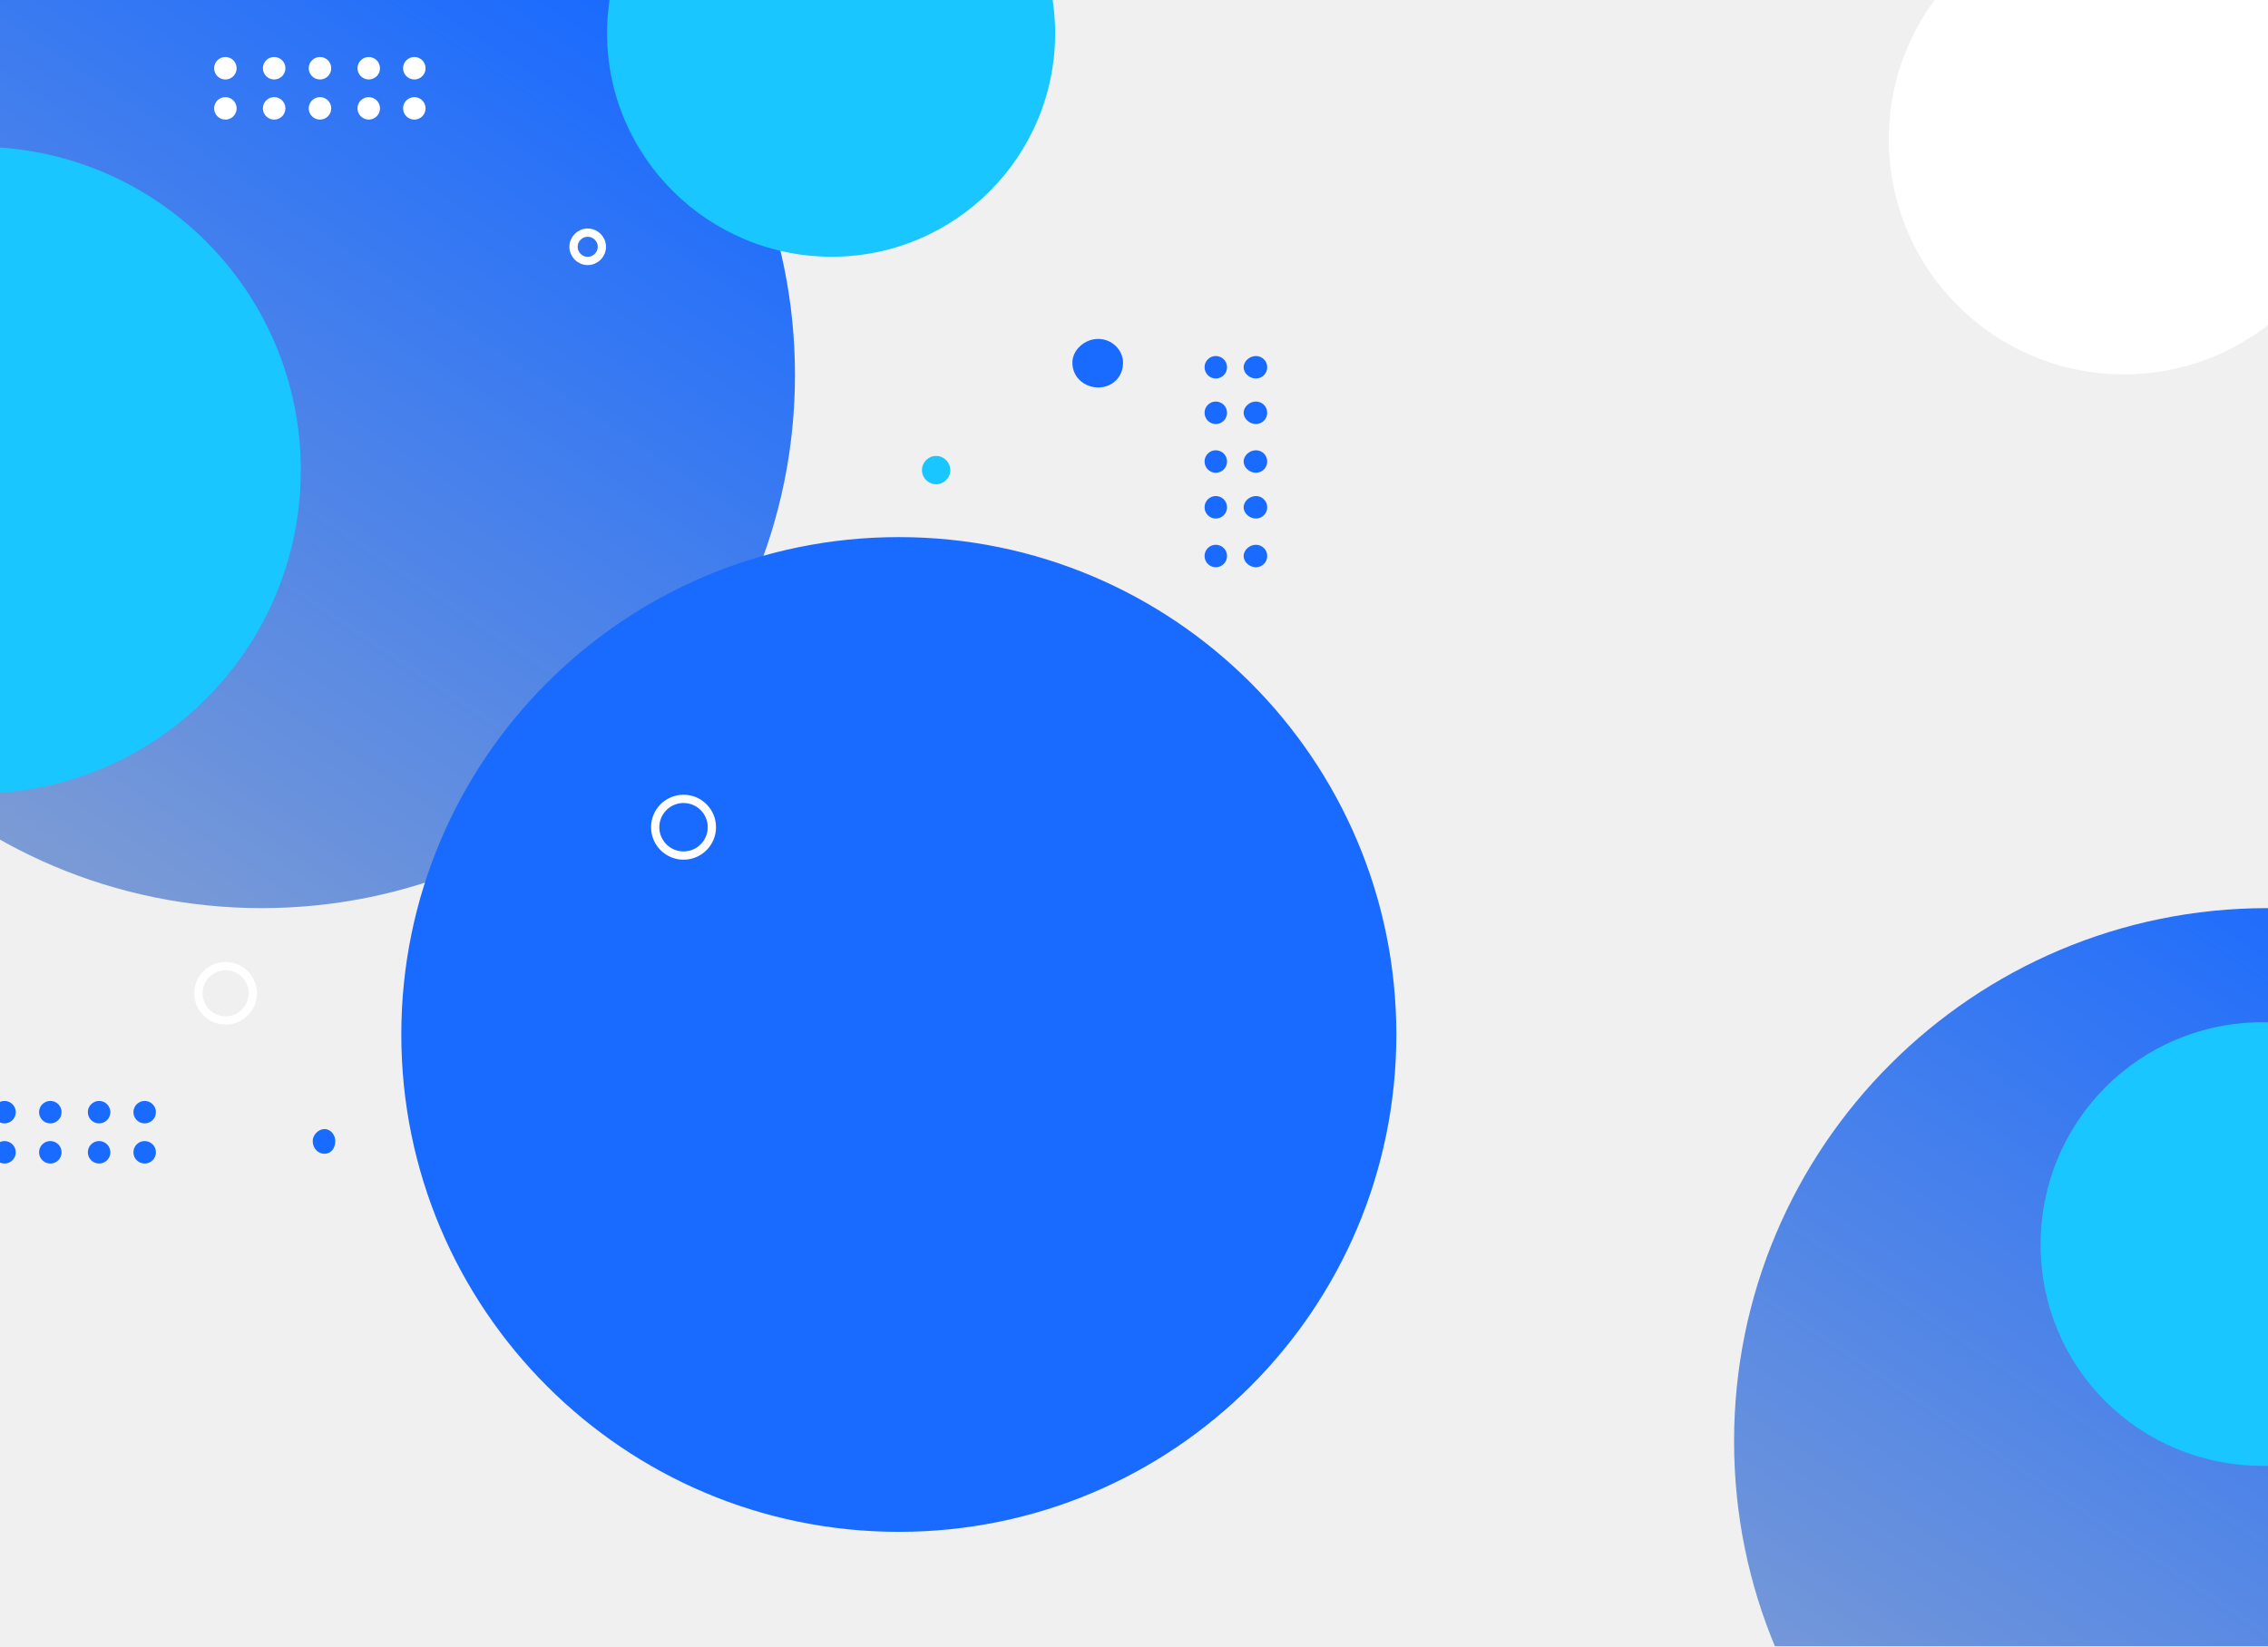
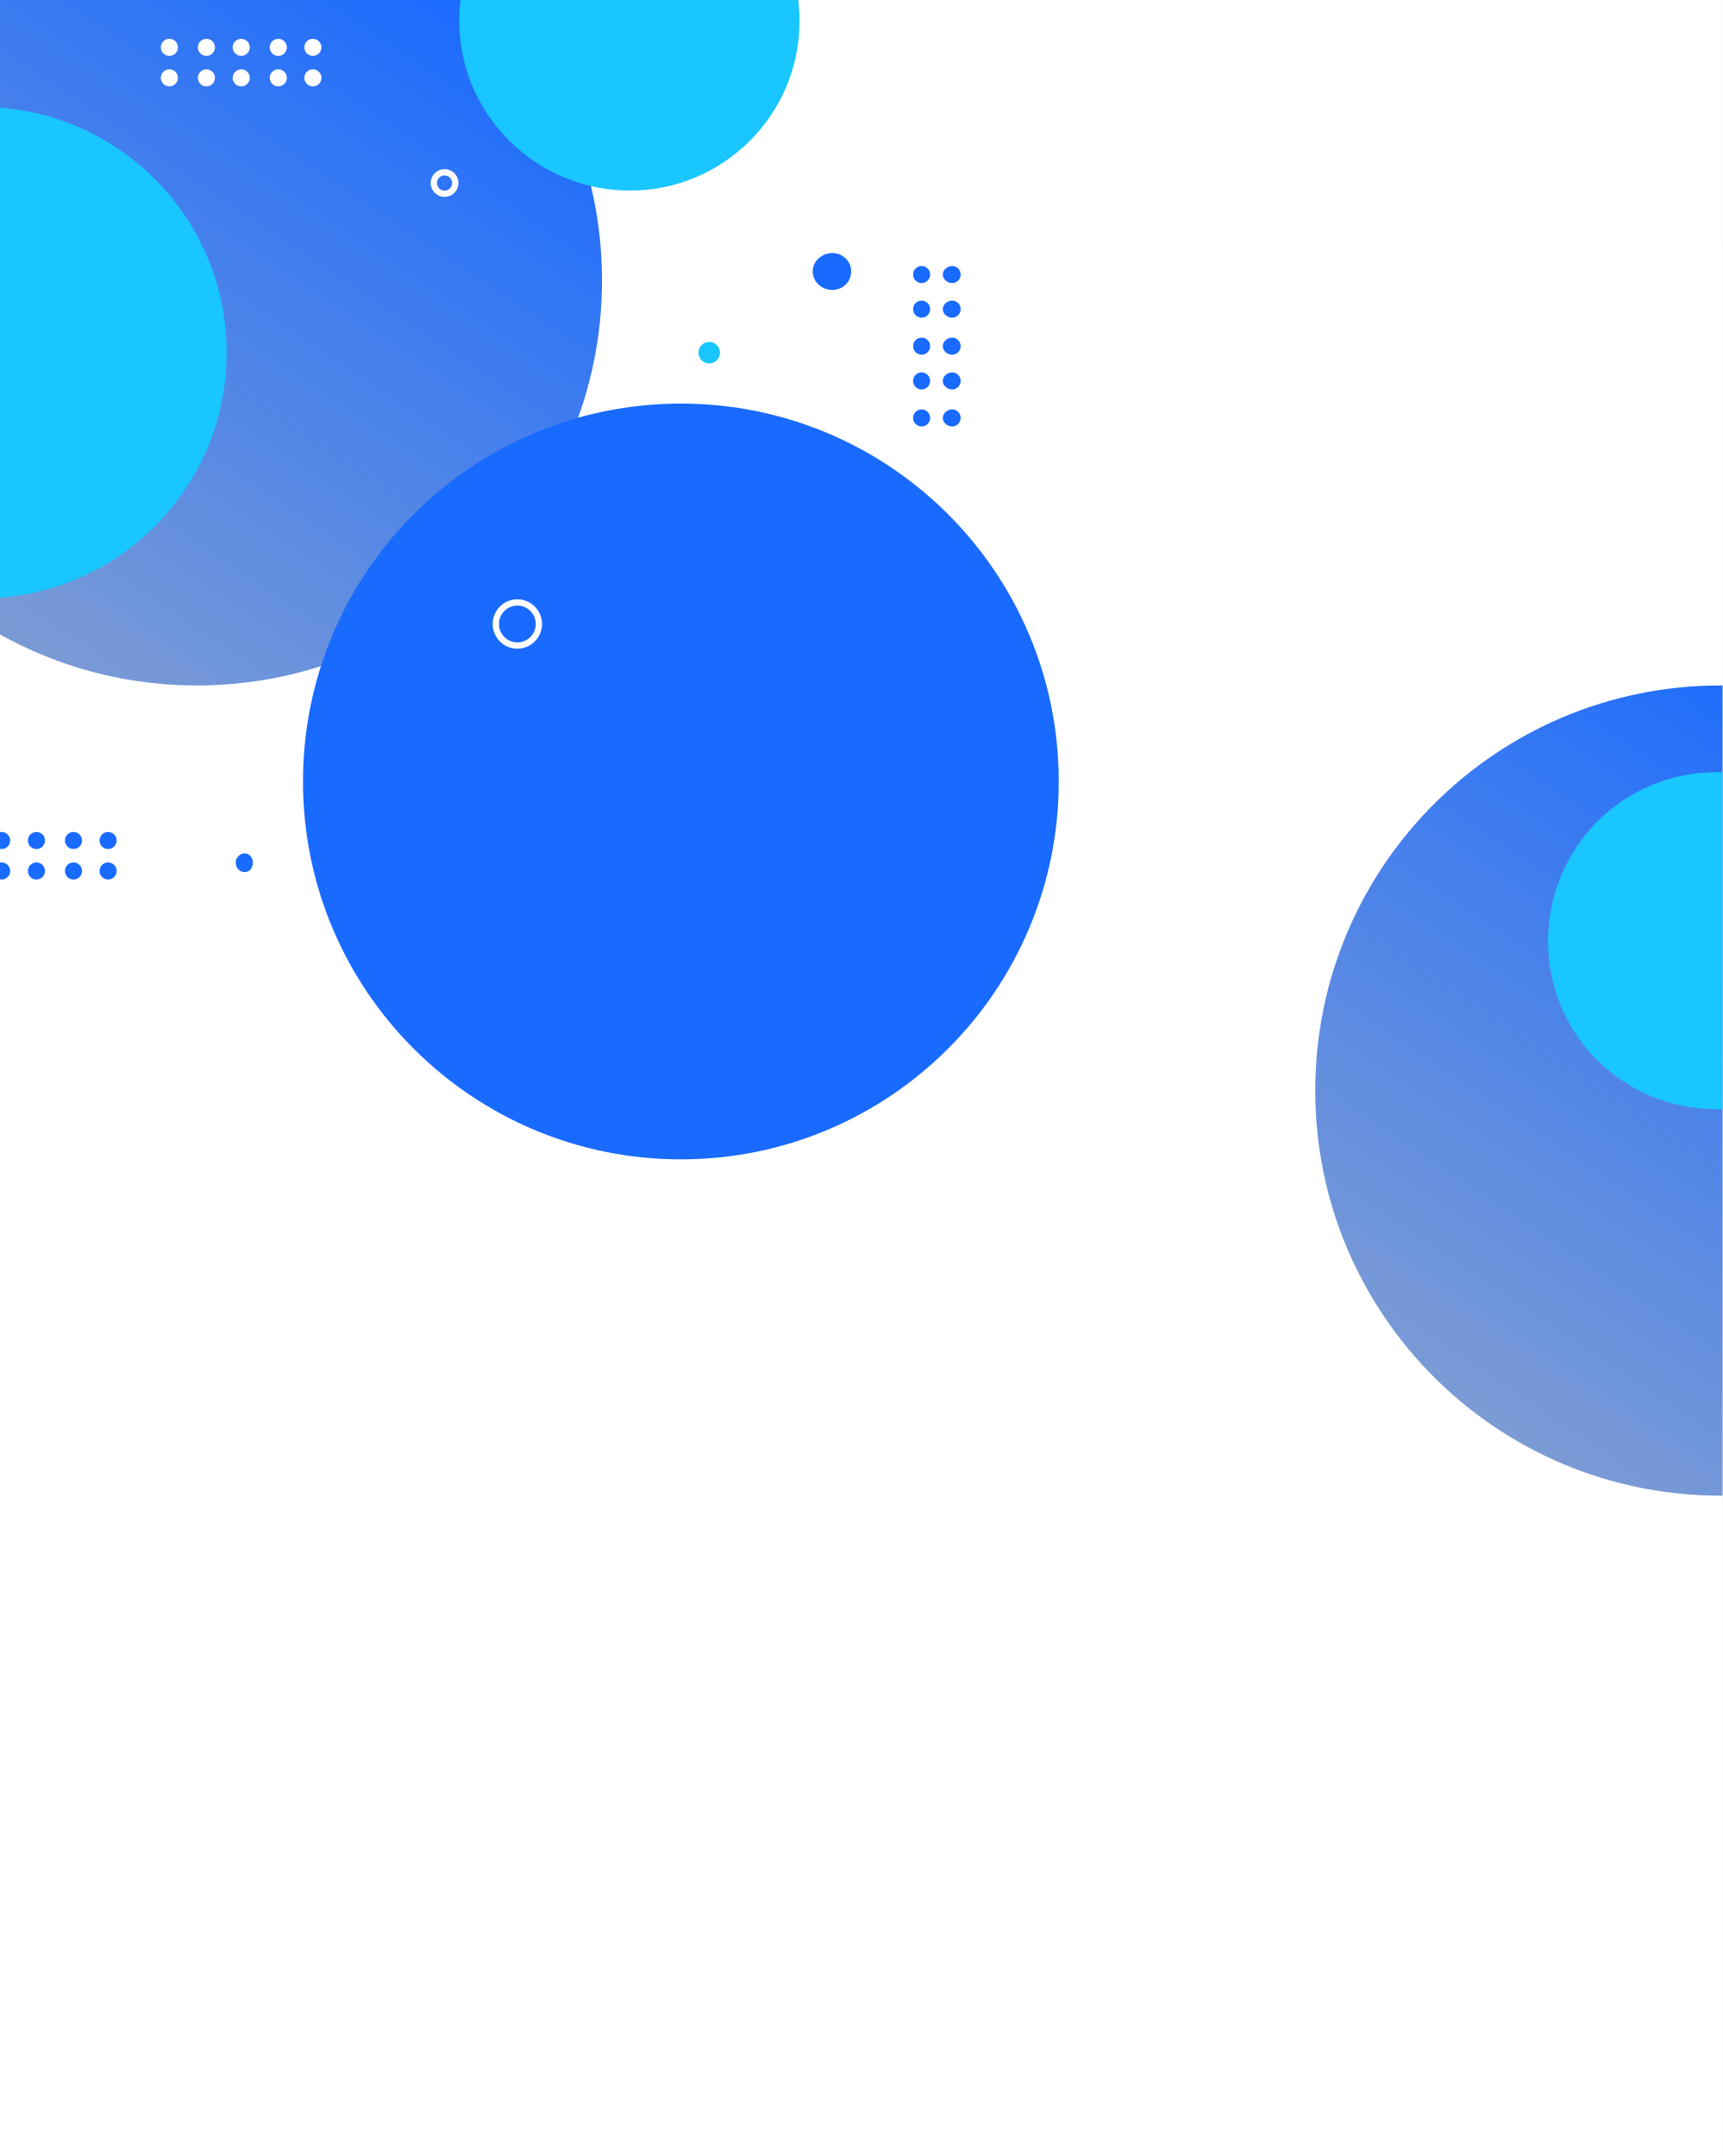
- <svg xmlns="http://www.w3.org/2000/svg" width="1920" height="1394" viewBox="0 0 1920 1394" fill="none">
-   <g clip-path="url(#clip0_9_6)">
-     <circle cx="221.5" cy="317.5" r="451.5" fill="url(#paint0_linear_9_6)" />
-     <circle cx="1919.5" cy="1220.5" r="451.5" fill="url(#paint1_linear_9_6)" />
-     <path fill-rule="evenodd" clip-rule="evenodd" d="M1915.82 1241.3C1810.92 1241.3 1727.51 1157.9 1727.51 1053.9C1727.51 949.896 1810.92 865.587 1915.82 865.587C2019.82 865.587 2104.13 949.896 2104.13 1053.9C2104.13 1157.9 2019.82 1241.3 1915.82 1241.3ZM704.028 217.41C599.533 217.41 513.923 132.7 513.923 28.205C513.923 -76.29 599.533 -161 704.028 -161C808.523 -161 893.233 -76.29 893.233 28.205C893.233 132.7 808.523 217.41 704.028 217.41ZM-19.177 671.903C-170.405 671.903 -293 549.308 -293 398.08C-293 246.851 -170.405 124.256 -19.177 124.256C132.051 124.256 254.646 246.851 254.646 398.08C254.646 549.308 132.051 671.903 -19.177 671.903ZM792.487 386.094C799.107 386.094 804.473 391.46 804.473 398.08C804.473 404.7 799.107 410.066 792.487 410.066C785.867 410.066 780.501 404.7 780.501 398.08C780.501 391.46 785.867 386.094 792.487 386.094Z" fill="#19C6FF" />
-     <path fill-rule="evenodd" clip-rule="evenodd" d="M1798 -81C1907.9 -81 1997 8.095 1997 118C1997 227.905 1907.9 317 1798 317C1688.1 317 1599 227.905 1599 118C1599 8.095 1688.1 -81 1798 -81Z" fill="white" />
-     <path fill-rule="evenodd" clip-rule="evenodd" d="M1063.25 480.359C1057.99 480.359 1052.83 476.096 1052.83 470.838C1052.83 465.58 1057.99 461.317 1063.25 461.317C1068.51 461.317 1072.77 465.58 1072.77 470.838C1072.77 476.096 1068.51 480.359 1063.25 480.359ZM1063.25 439.097C1057.99 439.097 1052.83 434.834 1052.83 429.576C1052.83 424.318 1057.99 420.055 1063.25 420.055C1068.51 420.055 1072.77 424.318 1072.77 429.576C1072.77 434.834 1068.51 439.097 1063.25 439.097ZM1063.25 400.336C1057.99 400.336 1052.83 396.073 1052.83 390.815C1052.83 385.557 1057.99 381.294 1063.25 381.294C1068.51 381.294 1072.77 385.557 1072.77 390.815C1072.77 396.073 1068.51 400.336 1063.25 400.336ZM1063.25 359.074C1057.99 359.074 1052.83 354.811 1052.83 349.553C1052.83 344.295 1057.99 340.032 1063.25 340.032C1068.51 340.032 1072.77 344.295 1072.77 349.553C1072.77 354.811 1068.51 359.074 1063.25 359.074ZM1063.25 320.521C1057.99 320.521 1052.83 316.258 1052.83 311C1052.83 305.742 1057.99 301.479 1063.25 301.479C1068.51 301.479 1072.77 305.742 1072.77 311C1072.77 316.258 1068.51 320.521 1063.25 320.521ZM1029.25 480.359C1023.99 480.359 1019.73 476.096 1019.73 470.838C1019.73 465.58 1023.99 461.317 1029.25 461.317C1034.51 461.317 1038.77 465.58 1038.77 470.838C1038.77 476.096 1034.51 480.359 1029.25 480.359ZM1029.25 439.097C1023.99 439.097 1019.73 434.834 1019.73 429.576C1019.73 424.318 1023.99 420.055 1029.25 420.055C1034.51 420.055 1038.77 424.318 1038.77 429.576C1038.77 434.834 1034.51 439.097 1029.25 439.097ZM1029.25 400.336C1023.99 400.336 1019.73 396.073 1019.73 390.815C1019.73 385.557 1023.99 381.294 1029.25 381.294C1034.51 381.294 1038.77 385.557 1038.77 390.815C1038.77 396.073 1034.51 400.336 1029.25 400.336ZM1029.25 359.074C1023.99 359.074 1019.73 354.811 1019.73 349.553C1019.73 344.295 1023.99 340.032 1029.25 340.032C1034.51 340.032 1038.77 344.295 1038.77 349.553C1038.77 354.811 1034.51 359.074 1029.25 359.074ZM1029.25 320.521C1023.99 320.521 1019.73 316.258 1019.73 311C1019.73 305.742 1023.99 301.479 1029.25 301.479C1034.51 301.479 1038.77 305.742 1038.77 311C1038.77 316.258 1034.51 320.521 1029.25 320.521ZM929.728 328.1C918.13 328.1 907.828 319.598 907.828 307.1C907.828 296.402 918.13 287 929.728 287C941.326 287 950.728 296.402 950.728 307.1C950.728 319.598 941.326 328.1 929.728 328.1ZM1182.09 876C1182.09 1108.61 993.518 1297.18 760.907 1297.18C528.297 1297.18 339.728 1108.61 339.728 876C339.728 643.389 528.297 454.821 760.907 454.821C993.518 454.821 1182.09 643.389 1182.09 876ZM274.728 977C269.205 977 264.728 972.523 264.728 966.1C264.728 961.477 269.205 956.1 274.728 956.1C280.251 956.1 283.828 961.477 283.828 966.1C283.828 972.523 280.251 977 274.728 977ZM122.478 985.284C117.216 985.284 112.95 981.024 112.95 975.769C112.95 970.514 117.216 966.254 122.478 966.254C127.74 966.254 132.005 970.514 132.005 975.769C132.005 981.024 127.74 985.284 122.478 985.284ZM122.478 951.304C117.216 951.304 112.95 947.044 112.95 941.789C112.95 936.534 117.216 932.274 122.478 932.274C127.74 932.274 132.005 936.534 132.005 941.789C132.005 947.044 127.74 951.304 122.478 951.304ZM83.898 985.284C78.636 985.284 74.37 981.024 74.37 975.769C74.37 970.514 78.636 966.254 83.898 966.254C89.16 966.254 93.426 970.514 93.426 975.769C93.426 981.024 89.16 985.284 83.898 985.284ZM83.898 951.304C78.636 951.304 74.37 947.044 74.37 941.789C74.37 936.534 78.636 932.274 83.898 932.274C89.16 932.274 93.426 936.534 93.426 941.789C93.426 947.044 89.16 951.304 83.898 951.304ZM42.607 985.284C37.345 985.284 33.08 981.024 33.08 975.769C33.08 970.514 37.345 966.254 42.607 966.254C47.869 966.254 52.135 970.514 52.135 975.769C52.135 981.024 47.869 985.284 42.607 985.284ZM42.607 951.304C37.345 951.304 33.08 947.044 33.08 941.789C33.08 936.534 37.345 932.274 42.607 932.274C47.869 932.274 52.135 936.534 52.135 941.789C52.135 947.044 47.869 951.304 42.607 951.304ZM3.819 985.284C-1.443 985.284 -5.709 981.024 -5.709 975.769C-5.709 970.514 -1.443 966.254 3.819 966.254C9.081 966.254 13.346 970.514 13.346 975.769C13.346 981.024 9.081 985.284 3.819 985.284ZM3.819 951.304C-1.443 951.304 -5.709 947.044 -5.709 941.789C-5.709 936.534 -1.443 932.274 3.819 932.274C9.081 932.274 13.346 936.534 13.346 941.789C13.346 947.044 9.081 951.304 3.819 951.304ZM-37.472 985.284C-42.734 985.284 -47 981.024 -47 975.769C-47 970.514 -42.734 966.254 -37.472 966.254C-32.21 966.254 -27.944 970.514 -27.944 975.769C-27.944 981.024 -32.21 985.284 -37.472 985.284ZM-37.472 951.304C-42.734 951.304 -47 947.044 -47 941.789C-47 936.534 -42.734 932.274 -37.472 932.274C-32.21 932.274 -27.944 936.534 -27.944 941.789C-27.944 947.044 -32.21 951.304 -37.472 951.304Z" fill="#196AFF" />
-     <path fill-rule="evenodd" clip-rule="evenodd" d="M578.654 724.489C565.399 724.489 554.654 713.744 554.654 700.489C554.654 687.234 565.399 676.489 578.654 676.489C591.909 676.489 602.654 687.234 602.654 700.489C602.654 713.744 591.909 724.489 578.654 724.489ZM497.527 220.973C490.908 220.973 485.541 215.606 485.541 208.986C485.541 202.367 490.908 197 497.527 197C504.147 197 509.514 202.367 509.514 208.986C509.514 215.606 504.147 220.973 497.527 220.973ZM191 864.143C178.297 864.143 168 853.846 168 841.143C168 828.44 178.297 818.143 191 818.143C203.703 818.143 214 828.44 214 841.143C214 853.846 203.703 864.143 191 864.143Z" stroke="white" stroke-width="7" />
-     <path fill-rule="evenodd" clip-rule="evenodd" d="M350.75 67.304C345.488 67.304 341.222 63.044 341.222 57.789C341.222 52.534 345.488 48.274 350.75 48.274C356.012 48.274 360.277 52.534 360.277 57.789C360.277 63.044 356.012 67.304 350.75 67.304ZM312.17 101.284C306.908 101.284 302.642 97.024 302.642 91.769C302.642 86.514 306.908 82.254 312.17 82.254C317.432 82.254 321.698 86.514 321.698 91.769C321.698 97.024 317.432 101.284 312.17 101.284ZM312.17 67.304C306.908 67.304 302.642 63.044 302.642 57.789C302.642 52.534 306.908 48.274 312.17 48.274C317.432 48.274 321.698 52.534 321.698 57.789C321.698 63.044 317.432 67.304 312.17 67.304ZM270.879 101.284C265.617 101.284 261.352 97.024 261.352 91.769C261.352 86.514 265.617 82.254 270.879 82.254C276.141 82.254 280.407 86.514 280.407 91.769C280.407 97.024 276.141 101.284 270.879 101.284ZM270.879 67.304C265.617 67.304 261.352 63.044 261.352 57.789C261.352 52.534 265.617 48.274 270.879 48.274C276.141 48.274 280.407 52.534 280.407 57.789C280.407 63.044 276.141 67.304 270.879 67.304ZM232.091 101.284C226.829 101.284 222.563 97.024 222.563 91.769C222.563 86.514 226.829 82.254 232.091 82.254C237.353 82.254 241.619 86.514 241.619 91.769C241.619 97.024 237.353 101.284 232.091 101.284ZM232.091 67.304C226.829 67.304 222.563 63.044 222.563 57.789C222.563 52.534 226.829 48.274 232.091 48.274C237.353 48.274 241.619 52.534 241.619 57.789C241.619 63.044 237.353 67.304 232.091 67.304ZM190.8 101.284C185.538 101.284 181.272 97.024 181.272 91.769C181.272 86.514 185.538 82.254 190.8 82.254C196.062 82.254 200.328 86.514 200.328 91.769C200.328 97.024 196.062 101.284 190.8 101.284ZM190.8 67.304C185.538 67.304 181.272 63.044 181.272 57.789C181.272 52.534 185.538 48.274 190.8 48.274C196.062 48.274 200.328 52.534 200.328 57.789C200.328 63.044 196.062 67.304 190.8 67.304ZM350.75 82.254C356.012 82.254 360.277 86.514 360.277 91.769C360.277 97.024 356.012 101.284 350.75 101.284C345.488 101.284 341.222 97.024 341.222 91.769C341.222 86.514 345.488 82.254 350.75 82.254Z" fill="white" />
+ <svg xmlns="http://www.w3.org/2000/svg" width="1920" height="2403" viewBox="0 0 1920 2403" fill="none">
+   <g clip-path="url(#clip0_12_31)">
+     <rect width="1920" height="2403" fill="white" />
+     <circle cx="219.5" cy="312.5" r="451.5" fill="url(#paint0_linear_12_31)" />
+     <circle cx="1917.5" cy="1215.5" r="451.5" fill="url(#paint1_linear_12_31)" />
+     <path fill-rule="evenodd" clip-rule="evenodd" d="M1913.82 1236.3C1808.92 1236.3 1725.51 1152.9 1725.51 1048.9C1725.51 944.896 1808.92 860.587 1913.82 860.587C2017.82 860.587 2102.13 944.896 2102.13 1048.9C2102.13 1152.9 2017.82 1236.3 1913.82 1236.3ZM702.028 212.41C597.533 212.41 511.923 127.7 511.923 23.205C511.923 -81.29 597.533 -166 702.028 -166C806.523 -166 891.233 -81.29 891.233 23.205C891.233 127.7 806.523 212.41 702.028 212.41ZM-21.177 666.903C-172.405 666.903 -295 544.308 -295 393.08C-295 241.851 -172.405 119.256 -21.177 119.256C130.051 119.256 252.646 241.851 252.646 393.08C252.646 544.308 130.051 666.903 -21.177 666.903ZM790.487 381.094C797.107 381.094 802.473 386.46 802.473 393.08C802.473 399.7 797.107 405.066 790.487 405.066C783.867 405.066 778.501 399.7 778.501 393.08C778.501 386.46 783.867 381.094 790.487 381.094Z" fill="#19C6FF" />
+     <path fill-rule="evenodd" clip-rule="evenodd" d="M1796 -86C1905.9 -86 1995 3.095 1995 113C1995 222.905 1905.9 312 1796 312C1686.1 312 1597 222.905 1597 113C1597 3.095 1686.1 -86 1796 -86Z" fill="white" />
+     <path fill-rule="evenodd" clip-rule="evenodd" d="M1061.25 475.359C1055.99 475.359 1050.83 471.096 1050.83 465.838C1050.83 460.58 1055.99 456.317 1061.25 456.317C1066.51 456.317 1070.77 460.58 1070.77 465.838C1070.77 471.096 1066.51 475.359 1061.25 475.359ZM1061.25 434.097C1055.99 434.097 1050.83 429.834 1050.83 424.576C1050.83 419.318 1055.99 415.055 1061.25 415.055C1066.51 415.055 1070.77 419.318 1070.77 424.576C1070.77 429.834 1066.51 434.097 1061.25 434.097ZM1061.25 395.336C1055.99 395.336 1050.83 391.073 1050.83 385.815C1050.83 380.557 1055.99 376.294 1061.25 376.294C1066.51 376.294 1070.77 380.557 1070.77 385.815C1070.77 391.073 1066.51 395.336 1061.25 395.336ZM1061.25 354.074C1055.99 354.074 1050.83 349.811 1050.83 344.553C1050.83 339.295 1055.99 335.032 1061.25 335.032C1066.51 335.032 1070.77 339.295 1070.77 344.553C1070.77 349.811 1066.51 354.074 1061.25 354.074ZM1061.25 315.521C1055.99 315.521 1050.83 311.258 1050.83 306C1050.83 300.742 1055.99 296.479 1061.25 296.479C1066.51 296.479 1070.77 300.742 1070.77 306C1070.77 311.258 1066.51 315.521 1061.25 315.521ZM1027.25 475.359C1021.99 475.359 1017.73 471.096 1017.73 465.838C1017.73 460.58 1021.99 456.317 1027.25 456.317C1032.51 456.317 1036.77 460.58 1036.77 465.838C1036.77 471.096 1032.51 475.359 1027.25 475.359ZM1027.25 434.097C1021.99 434.097 1017.73 429.834 1017.73 424.576C1017.73 419.318 1021.99 415.055 1027.25 415.055C1032.51 415.055 1036.77 419.318 1036.77 424.576C1036.77 429.834 1032.51 434.097 1027.25 434.097ZM1027.25 395.336C1021.99 395.336 1017.73 391.073 1017.73 385.815C1017.73 380.557 1021.99 376.294 1027.25 376.294C1032.51 376.294 1036.77 380.557 1036.77 385.815C1036.77 391.073 1032.51 395.336 1027.25 395.336ZM1027.25 354.074C1021.99 354.074 1017.73 349.811 1017.73 344.553C1017.73 339.295 1021.99 335.032 1027.25 335.032C1032.51 335.032 1036.77 339.295 1036.77 344.553C1036.77 349.811 1032.51 354.074 1027.25 354.074ZM1027.25 315.521C1021.99 315.521 1017.73 311.258 1017.73 306C1017.73 300.742 1021.99 296.479 1027.25 296.479C1032.51 296.479 1036.77 300.742 1036.77 306C1036.77 311.258 1032.51 315.521 1027.25 315.521ZM927.728 323.1C916.13 323.1 905.828 314.598 905.828 302.1C905.828 291.402 916.13 282 927.728 282C939.326 282 948.728 291.402 948.728 302.1C948.728 314.598 939.326 323.1 927.728 323.1ZM1180.09 871C1180.09 1103.61 991.518 1292.18 758.907 1292.18C526.297 1292.18 337.728 1103.61 337.728 871C337.728 638.389 526.297 449.821 758.907 449.821C991.518 449.821 1180.09 638.389 1180.09 871ZM272.728 972C267.205 972 262.728 967.523 262.728 961.1C262.728 956.477 267.205 951.1 272.728 951.1C278.251 951.1 281.828 956.477 281.828 961.1C281.828 967.523 278.251 972 272.728 972ZM120.478 980.284C115.216 980.284 110.95 976.024 110.95 970.769C110.95 965.514 115.216 961.254 120.478 961.254C125.74 961.254 130.005 965.514 130.005 970.769C130.005 976.024 125.74 980.284 120.478 980.284ZM120.478 946.304C115.216 946.304 110.95 942.044 110.95 936.789C110.95 931.534 115.216 927.274 120.478 927.274C125.74 927.274 130.005 931.534 130.005 936.789C130.005 942.044 125.74 946.304 120.478 946.304ZM81.898 980.284C76.636 980.284 72.37 976.024 72.37 970.769C72.37 965.514 76.636 961.254 81.898 961.254C87.16 961.254 91.426 965.514 91.426 970.769C91.426 976.024 87.16 980.284 81.898 980.284ZM81.898 946.304C76.636 946.304 72.37 942.044 72.37 936.789C72.37 931.534 76.636 927.274 81.898 927.274C87.16 927.274 91.426 931.534 91.426 936.789C91.426 942.044 87.16 946.304 81.898 946.304ZM40.607 980.284C35.345 980.284 31.08 976.024 31.08 970.769C31.08 965.514 35.345 961.254 40.607 961.254C45.869 961.254 50.135 965.514 50.135 970.769C50.135 976.024 45.869 980.284 40.607 980.284ZM40.607 946.304C35.345 946.304 31.08 942.044 31.08 936.789C31.08 931.534 35.345 927.274 40.607 927.274C45.869 927.274 50.135 931.534 50.135 936.789C50.135 942.044 45.869 946.304 40.607 946.304ZM1.819 980.284C-3.443 980.284 -7.709 976.024 -7.709 970.769C-7.709 965.514 -3.443 961.254 1.819 961.254C7.081 961.254 11.346 965.514 11.346 970.769C11.346 976.024 7.081 980.284 1.819 980.284ZM1.819 946.304C-3.443 946.304 -7.709 942.044 -7.709 936.789C-7.709 931.534 -3.443 927.274 1.819 927.274C7.081 927.274 11.346 931.534 11.346 936.789C11.346 942.044 7.081 946.304 1.819 946.304ZM-39.472 980.284C-44.734 980.284 -49 976.024 -49 970.769C-49 965.514 -44.734 961.254 -39.472 961.254C-34.21 961.254 -29.944 965.514 -29.944 970.769C-29.944 976.024 -34.21 980.284 -39.472 980.284ZM-39.472 946.304C-44.734 946.304 -49 942.044 -49 936.789C-49 931.534 -44.734 927.274 -39.472 927.274C-34.21 927.274 -29.944 931.534 -29.944 936.789C-29.944 942.044 -34.21 946.304 -39.472 946.304Z" fill="#196AFF" />
+     <path fill-rule="evenodd" clip-rule="evenodd" d="M576.654 719.489C563.399 719.489 552.654 708.744 552.654 695.489C552.654 682.234 563.399 671.489 576.654 671.489C589.909 671.489 600.654 682.234 600.654 695.489C600.654 708.744 589.909 719.489 576.654 719.489ZM495.527 215.973C488.908 215.973 483.541 210.606 483.541 203.986C483.541 197.367 488.908 192 495.527 192C502.147 192 507.514 197.367 507.514 203.986C507.514 210.606 502.147 215.973 495.527 215.973ZM189 859.143C176.297 859.143 166 848.846 166 836.143C166 823.44 176.297 813.143 189 813.143C201.703 813.143 212 823.44 212 836.143C212 848.846 201.703 859.143 189 859.143Z" stroke="white" stroke-width="7" />
+     <path fill-rule="evenodd" clip-rule="evenodd" d="M348.749 62.304C343.487 62.304 339.221 58.044 339.221 52.789C339.221 47.534 343.487 43.274 348.749 43.274C354.011 43.274 358.276 47.534 358.276 52.789C358.276 58.044 354.011 62.304 348.749 62.304ZM310.169 96.284C304.907 96.284 300.641 92.024 300.641 86.769C300.641 81.514 304.907 77.254 310.169 77.254C315.431 77.254 319.697 81.514 319.697 86.769C319.697 92.024 315.431 96.284 310.169 96.284ZM310.169 62.304C304.907 62.304 300.641 58.044 300.641 52.789C300.641 47.534 304.907 43.274 310.169 43.274C315.431 43.274 319.697 47.534 319.697 52.789C319.697 58.044 315.431 62.304 310.169 62.304ZM268.878 96.284C263.616 96.284 259.351 92.024 259.351 86.769C259.351 81.514 263.616 77.254 268.878 77.254C274.14 77.254 278.406 81.514 278.406 86.769C278.406 92.024 274.14 96.284 268.878 96.284ZM268.878 62.304C263.616 62.304 259.351 58.044 259.351 52.789C259.351 47.534 263.616 43.274 268.878 43.274C274.14 43.274 278.406 47.534 278.406 52.789C278.406 58.044 274.14 62.304 268.878 62.304ZM230.09 96.284C224.828 96.284 220.562 92.024 220.562 86.769C220.562 81.514 224.828 77.254 230.09 77.254C235.352 77.254 239.618 81.514 239.618 86.769C239.618 92.024 235.352 96.284 230.09 96.284ZM230.09 62.304C224.828 62.304 220.562 58.044 220.562 52.789C220.562 47.534 224.828 43.274 230.09 43.274C235.352 43.274 239.618 47.534 239.618 52.789C239.618 58.044 235.352 62.304 230.09 62.304ZM188.799 96.284C183.537 96.284 179.271 92.024 179.271 86.769C179.271 81.514 183.537 77.254 188.799 77.254C194.061 77.254 198.327 81.514 198.327 86.769C198.327 92.024 194.061 96.284 188.799 96.284ZM188.799 62.304C183.537 62.304 179.271 58.044 179.271 52.789C179.271 47.534 183.537 43.274 188.799 43.274C194.061 43.274 198.327 47.534 198.327 52.789C198.327 58.044 194.061 62.304 188.799 62.304ZM348.749 77.254C354.011 77.254 358.276 81.514 358.276 86.769C358.276 92.024 354.011 96.284 348.749 96.284C343.487 96.284 339.221 92.024 339.221 86.769C339.221 81.514 343.487 77.254 348.749 77.254Z" fill="white" />
  </g>
  <defs>
-     <linearGradient id="paint0_linear_9_6" x1="540.5" y1="-52.5" x2="-21.5" y2="787" gradientUnits="userSpaceOnUse">
+     <linearGradient id="paint0_linear_12_31" x1="538.5" y1="-57.5" x2="-23.5" y2="782" gradientUnits="userSpaceOnUse">
      <stop offset="0.045" stop-color="#196AFF" />
      <stop offset="1" stop-color="#849FD1" />
    </linearGradient>
-     <linearGradient id="paint1_linear_9_6" x1="2238.5" y1="850.5" x2="1676.5" y2="1690" gradientUnits="userSpaceOnUse">
+     <linearGradient id="paint1_linear_12_31" x1="2236.5" y1="845.5" x2="1674.5" y2="1685" gradientUnits="userSpaceOnUse">
      <stop offset="0.045" stop-color="#196AFF" />
      <stop offset="1" stop-color="#849FD1" />
    </linearGradient>
-     <clipPath id="clip0_9_6">
-       <rect width="1920" height="1394" fill="white" />
+     <clipPath id="clip0_12_31">
+       <rect width="1920" height="2403" fill="white" />
    </clipPath>
  </defs>
</svg>
